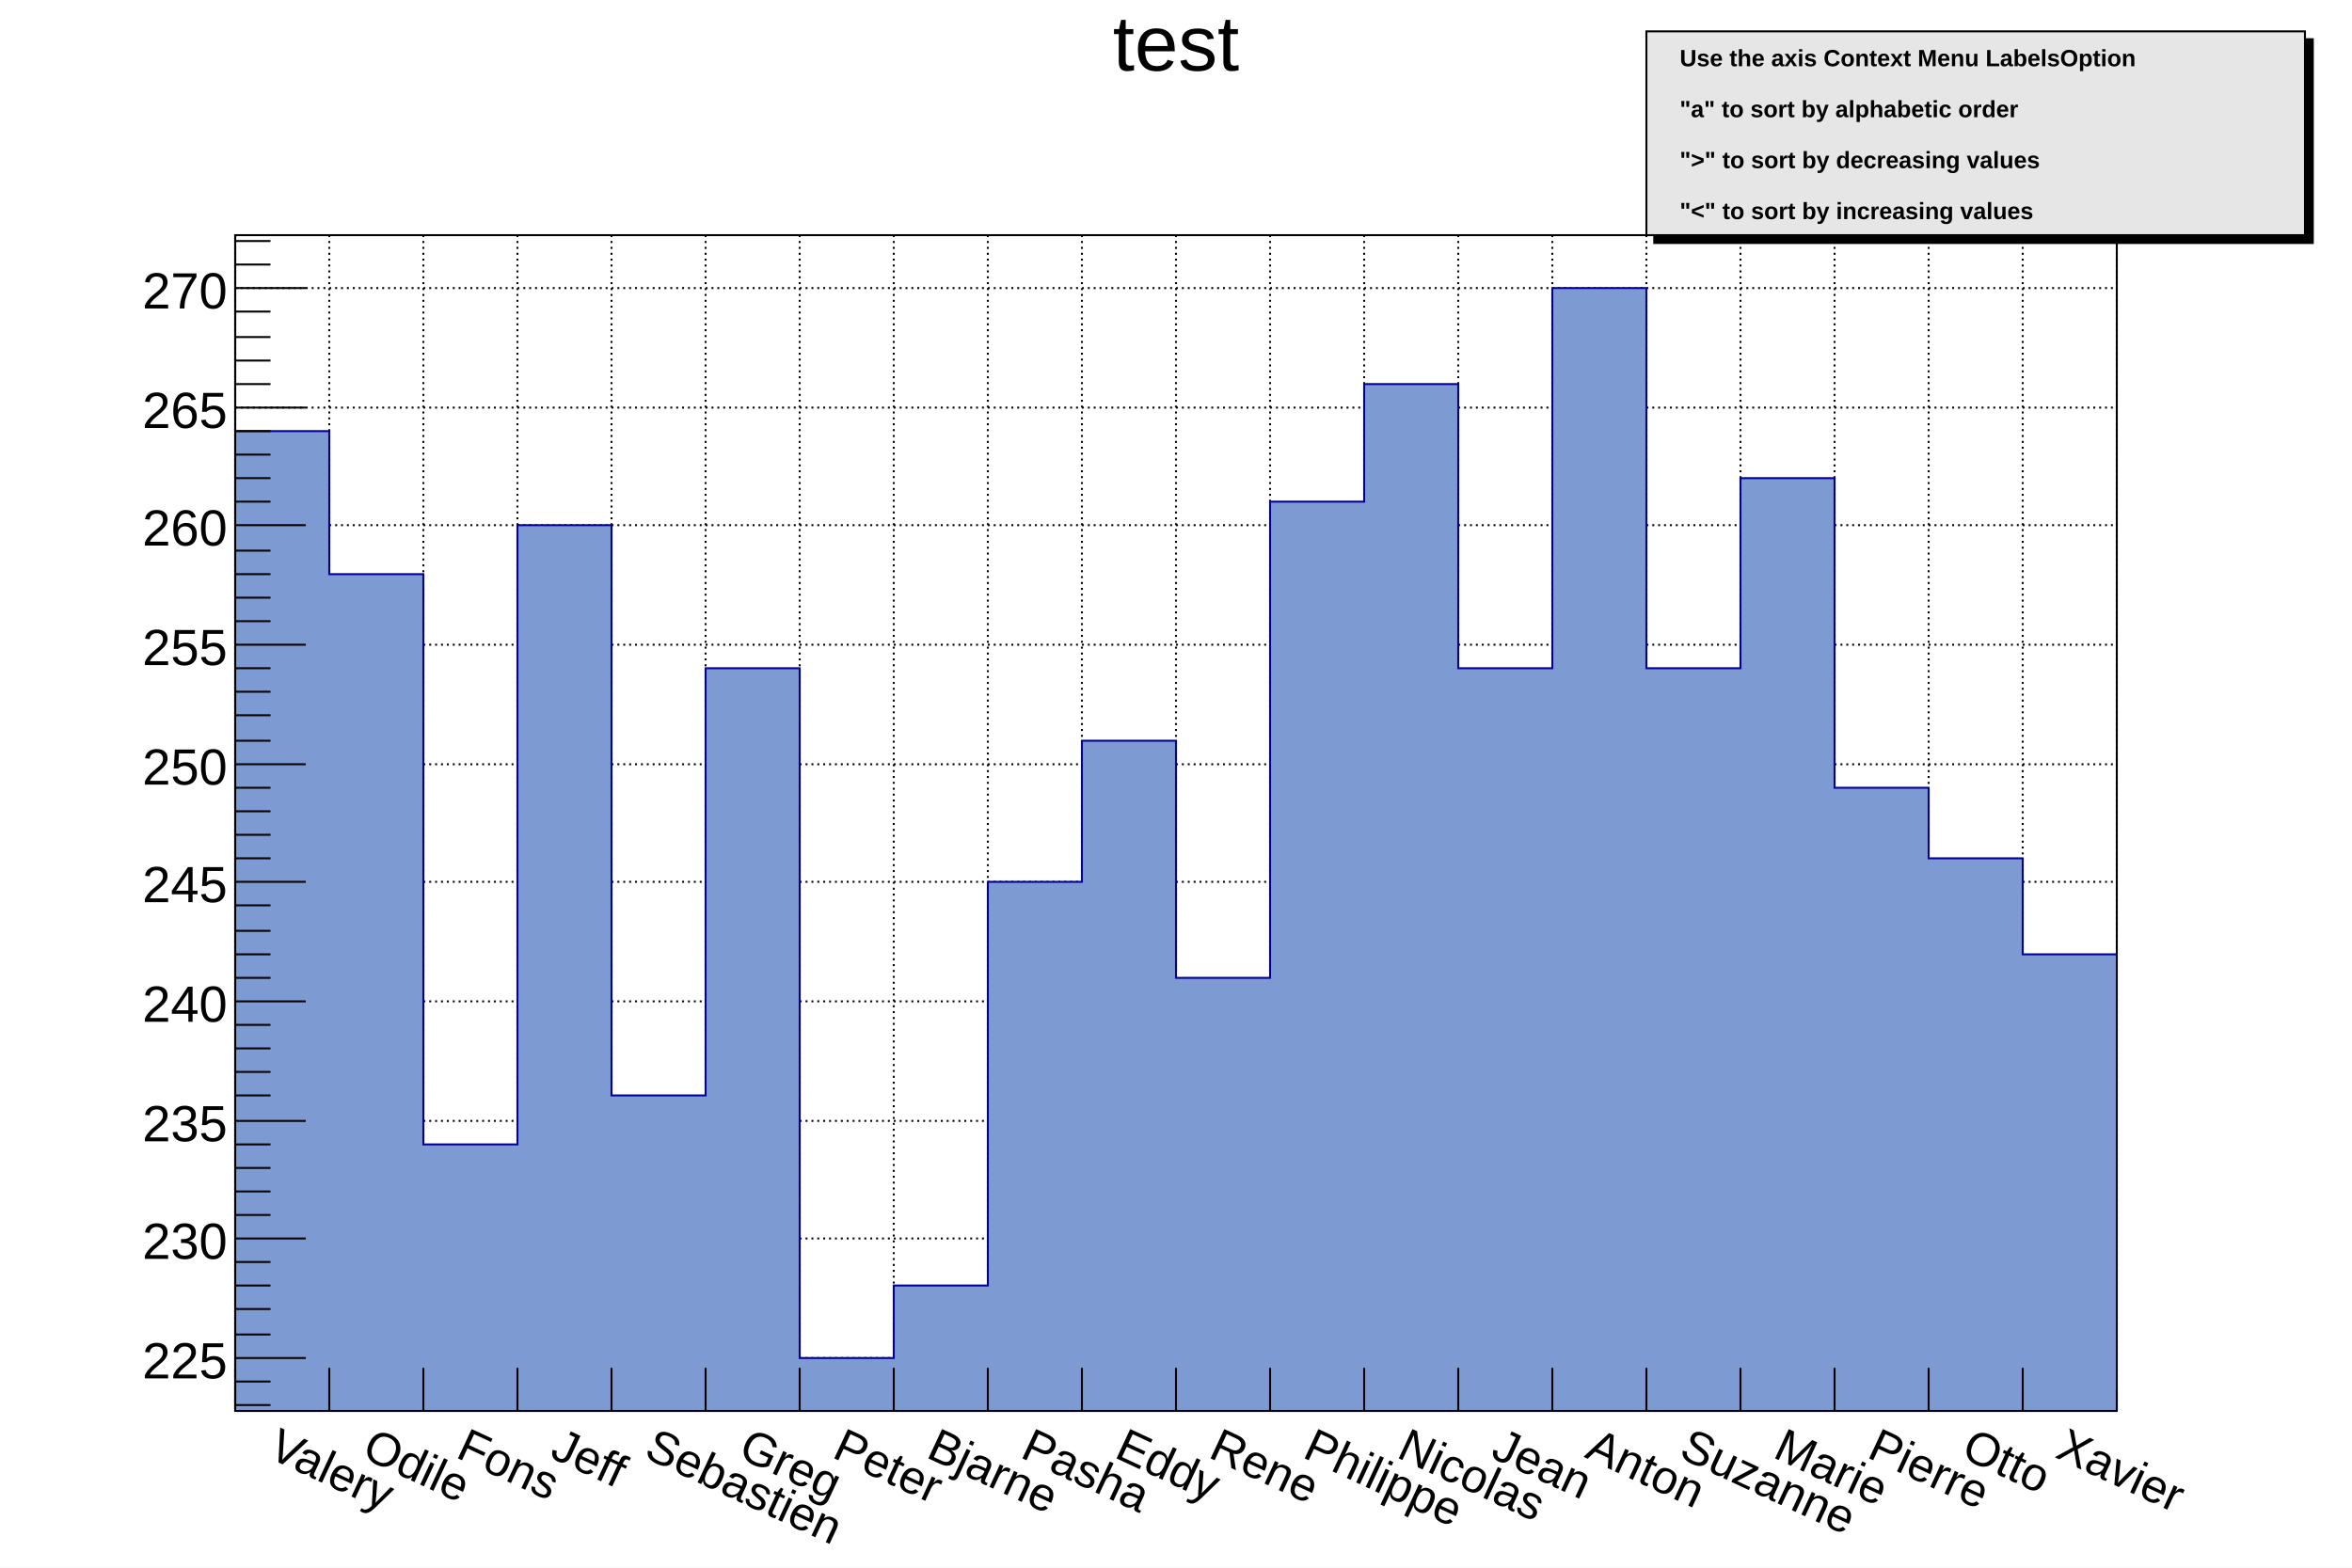
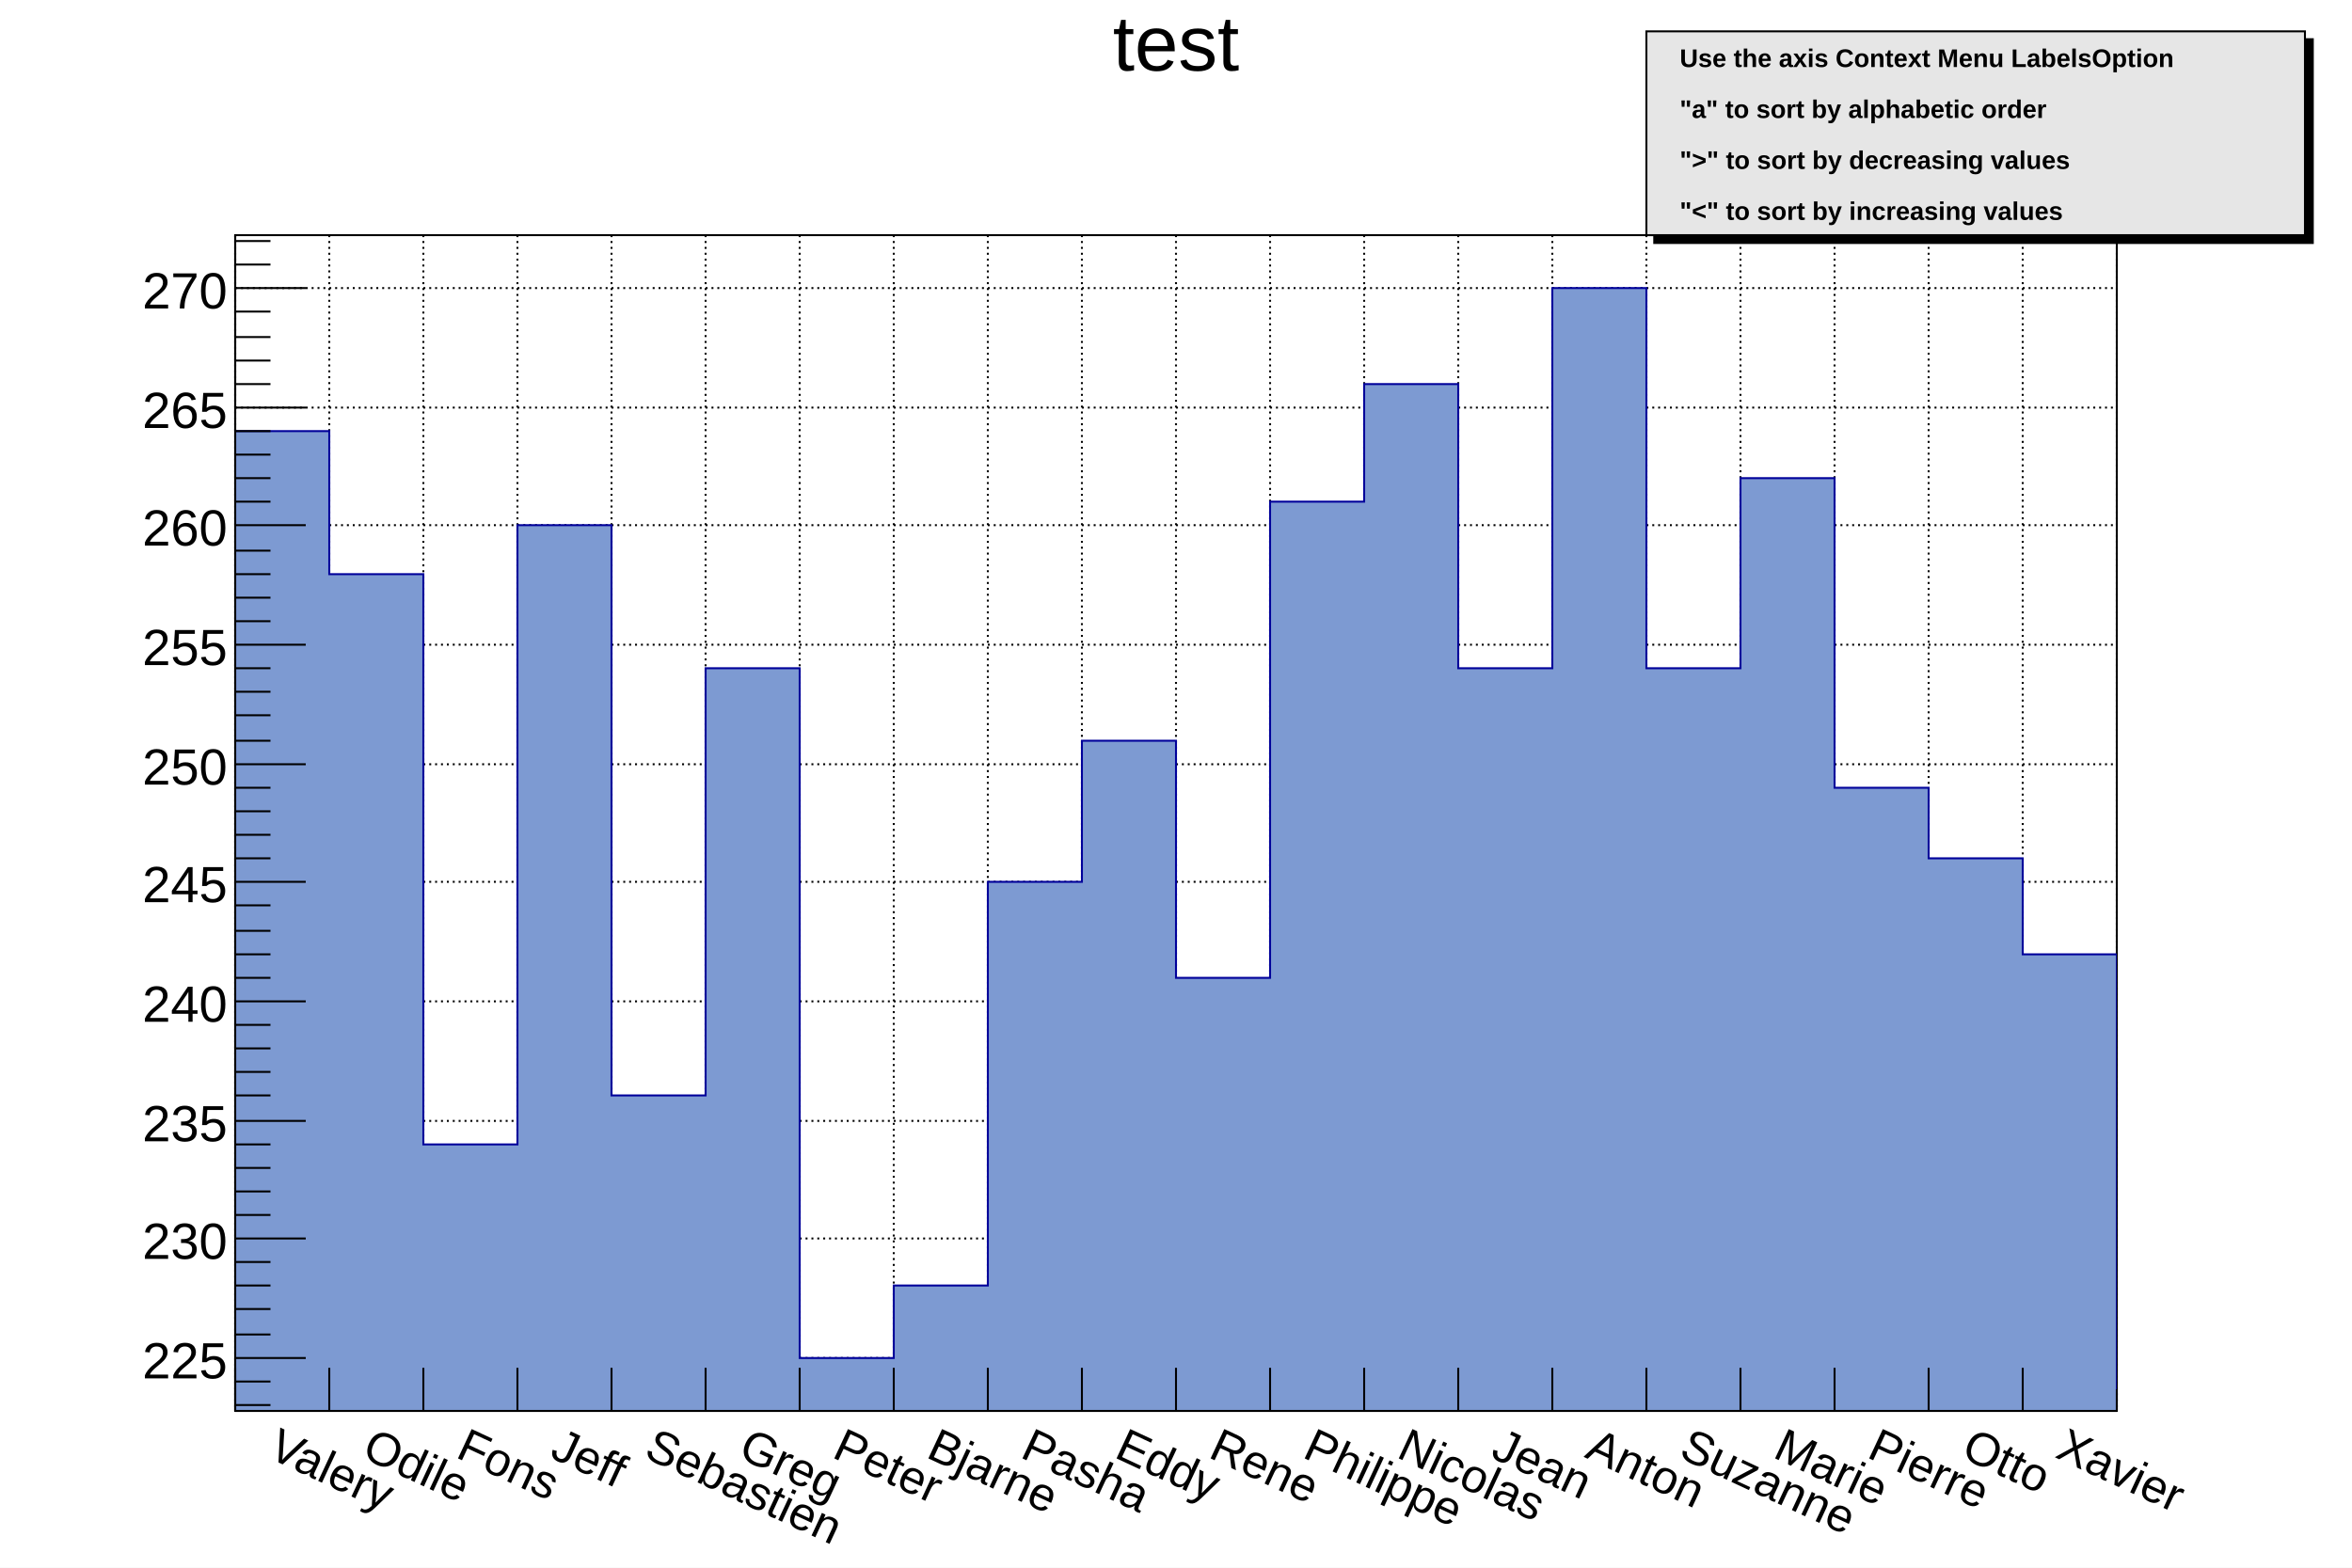
<svg xmlns="http://www.w3.org/2000/svg" viewBox="0 0 1200 800" preserveAspectRatio="none" width="1200" height="800">
  <path d="M0,0H1200V800H0Z" style="fill: white;" />
  <g>
    <g transform="translate(120,120)">
      <path d="M0,0H960V600H0Z" style="fill: white; stroke: black; stroke-width: 1;" />
      <g>
        <path d="M0,0v600M48,0v600M96,0v600M144,0v600M192,0v600M240,0v600M288,0v600M336,0v600M384,0v600M432,0v600M480,0v600M528,0v600M576,0v600M624,0v600M672,0v600M720,0v600M768,0v600M816,0v600M864,0v600M912,0v600M960,0v600" style="stroke: black; stroke-width: 1; stroke-dasharray: 1,2;" />
        <path d="M0,573h960M0,512h960M0,452h960M0,391h960M0,330h960M0,270h960M0,209h960M0,148h960M0,88h960M0,27h960" style="stroke: black; stroke-width: 1; stroke-dasharray: 1,2;" />
      </g>
      <svg x="0" y="0" overflow="hidden" width="960" height="600" viewBox="0 0 960 600">
        <g>
          <path d="M0,100h48v73h48v291h48v-316h48v291h48v-218h48v352h48v-37h48v-206h48v-72h48v121h48v-243h48v-60h48v145h48v-194h48v194h48v-97h48v158h48v36h48v49h48L960,603H0Z" style="stroke-linejoin: miter; stroke: #00009a; stroke-width: 1; fill: #7d9ad2;" />
        </g>
      </svg>
      <g>
        <g transform="translate(0,600)">
          <path d="M0,0h960M0,-22V0M48,-22V0M96,-22V0M144,-22V0M192,-22V0M240,-22V0M288,-22V0M336,-22V0M384,-22V0M432,-22V0M480,-22V0M528,-22V0M576,-22V0M624,-22V0M672,-22V0M720,-22V0M768,-22V0M816,-22V0M864,-22V0M912,-22V0M960,-11V0" style="stroke: black; stroke-width: 1;" />
          <g font-family="Arial" font-size="24" space="preserve" fill="black" text-anchor="middle">
            <text dy=".8em" transform="translate(24,6) rotate(25)" style="text-anchor: start;">
       Valery
      </text>
            <text dy=".8em" transform="translate(72,6) rotate(25)" style="text-anchor: start;">
       Odile
      </text>
            <text dy=".8em" transform="translate(120,6) rotate(25)" style="text-anchor: start;">
       Fons
      </text>
            <text dy=".8em" transform="translate(168,6) rotate(25)" style="text-anchor: start;">
       Jeff
      </text>
            <text dy=".8em" transform="translate(216,6) rotate(25)" style="text-anchor: start;">
       Sebastien
      </text>
            <text dy=".8em" transform="translate(264,6) rotate(25)" style="text-anchor: start;">
       Greg
      </text>
            <text dy=".8em" transform="translate(312,6) rotate(25)" style="text-anchor: start;">
       Peter
      </text>
            <text dy=".8em" transform="translate(360,6) rotate(25)" style="text-anchor: start;">
       Bjarne
      </text>
            <text dy=".8em" transform="translate(408,6) rotate(25)" style="text-anchor: start;">
       Pasha
      </text>
            <text dy=".8em" transform="translate(456,6) rotate(25)" style="text-anchor: start;">
       Eddy
      </text>
            <text dy=".8em" transform="translate(504,6) rotate(25)" style="text-anchor: start;">
       Rene
      </text>
            <text dy=".8em" transform="translate(552,6) rotate(25)" style="text-anchor: start;">
       Philippe
      </text>
            <text dy=".8em" transform="translate(600,6) rotate(25)" style="text-anchor: start;">
       Nicolas
      </text>
            <text dy=".8em" transform="translate(648,6) rotate(25)" style="text-anchor: start;">
       Jean
      </text>
            <text dy=".8em" transform="translate(696,6) rotate(25)" style="text-anchor: start;">
       Anton
      </text>
            <text dy=".8em" transform="translate(744,6) rotate(25)" style="text-anchor: start;">
       Suzanne
      </text>
            <text dy=".8em" transform="translate(792,6) rotate(25)" style="text-anchor: start;">
       Marie
      </text>
            <text dy=".8em" transform="translate(840,6) rotate(25)" style="text-anchor: start;">
       Pierre
      </text>
            <text dy=".8em" transform="translate(888,6) rotate(25)" style="text-anchor: start;">
       Otto
      </text>
            <text dy=".8em" transform="translate(936,6) rotate(25)" style="text-anchor: start;">
       Xavier
      </text>
          </g>
        </g>
        <g>
          <path d="M0,0v600M18,597H0M18,585H0M36,573H0M18,561H0M18,548H0M18,536H0M18,524H0M36,512H0M18,500H0M18,488H0M18,476H0M18,464H0M36,452H0M18,439H0M18,427H0M18,415H0M18,403H0M36,391H0M18,379H0M18,367H0M18,355H0M18,342H0M36,330H0M18,318H0M18,306H0M18,294H0M18,282H0M36,270H0M18,258H0M18,245H0M18,233H0M18,221H0M36,209H0M18,197H0M18,185H0M18,173H0M18,161H0M36,148H0M18,136H0M18,124H0M18,112H0M18,100H0M36,88H0M18,76H0M18,64H0M18,52H0M18,39H0M36,27H0M18,15H0M18,3H0" style="stroke: black; stroke-width: 1;" />
          <g font-family="Arial" font-size="26" space="preserve" fill="black" text-anchor="end">
            <text dy=".4em" transform="translate(-4,573)">
       225
      </text>
            <text dy=".4em" transform="translate(-4,512)">
       230
      </text>
            <text dy=".4em" transform="translate(-4,452)">
       235
      </text>
            <text dy=".4em" transform="translate(-4,391)">
       240
      </text>
            <text dy=".4em" transform="translate(-4,330)">
       245
      </text>
            <text dy=".4em" transform="translate(-4,270)">
       250
      </text>
            <text dy=".4em" transform="translate(-4,209)">
       255
      </text>
            <text dy=".4em" transform="translate(-4,148)">
       260
      </text>
            <text dy=".4em" transform="translate(-4,88)">
       265
      </text>
            <text dy=".4em" transform="translate(-4,27)">
       270
      </text>
          </g>
        </g>
      </g>
    </g>
    <g transform="translate(120,4)" font-family="Arial" font-size="40" space="preserve">
      <text fill="black" text-anchor="middle" dy=".8em" transform="translate(480)">
    test
   </text>
    </g>
-     <g transform="translate(840,16)" font-family="Arial" font-size="12" space="preserve" font-weight="bold" fill="black" text-anchor="start">
+     <g transform="translate(840,16)" font-family="Arial" font-size="13" space="preserve" font-weight="bold" fill="black" text-anchor="start">
      <path d="M4,4v104h336v-104z" style="fill: black; stroke: black; stroke-width: 1px;" />
      <path d="M0,0H336V104H0Z" style="fill: #e6e6e6; stroke: black; stroke-width: 1;" />
      <text dy=".4em" transform="translate(17,13)">
    Use the axis Context Menu LabelsOption
   </text>
      <text dy=".4em" transform="translate(17,39)">
    "a"   to sort by alphabetic order
   </text>
      <text dy=".4em" transform="translate(17,65)">
    "&gt;"   to sort by decreasing values
   </text>
      <text dy=".4em" transform="translate(17,91)">
    "&lt;"   to sort by increasing values
   </text>
    </g>
  </g>
</svg>
